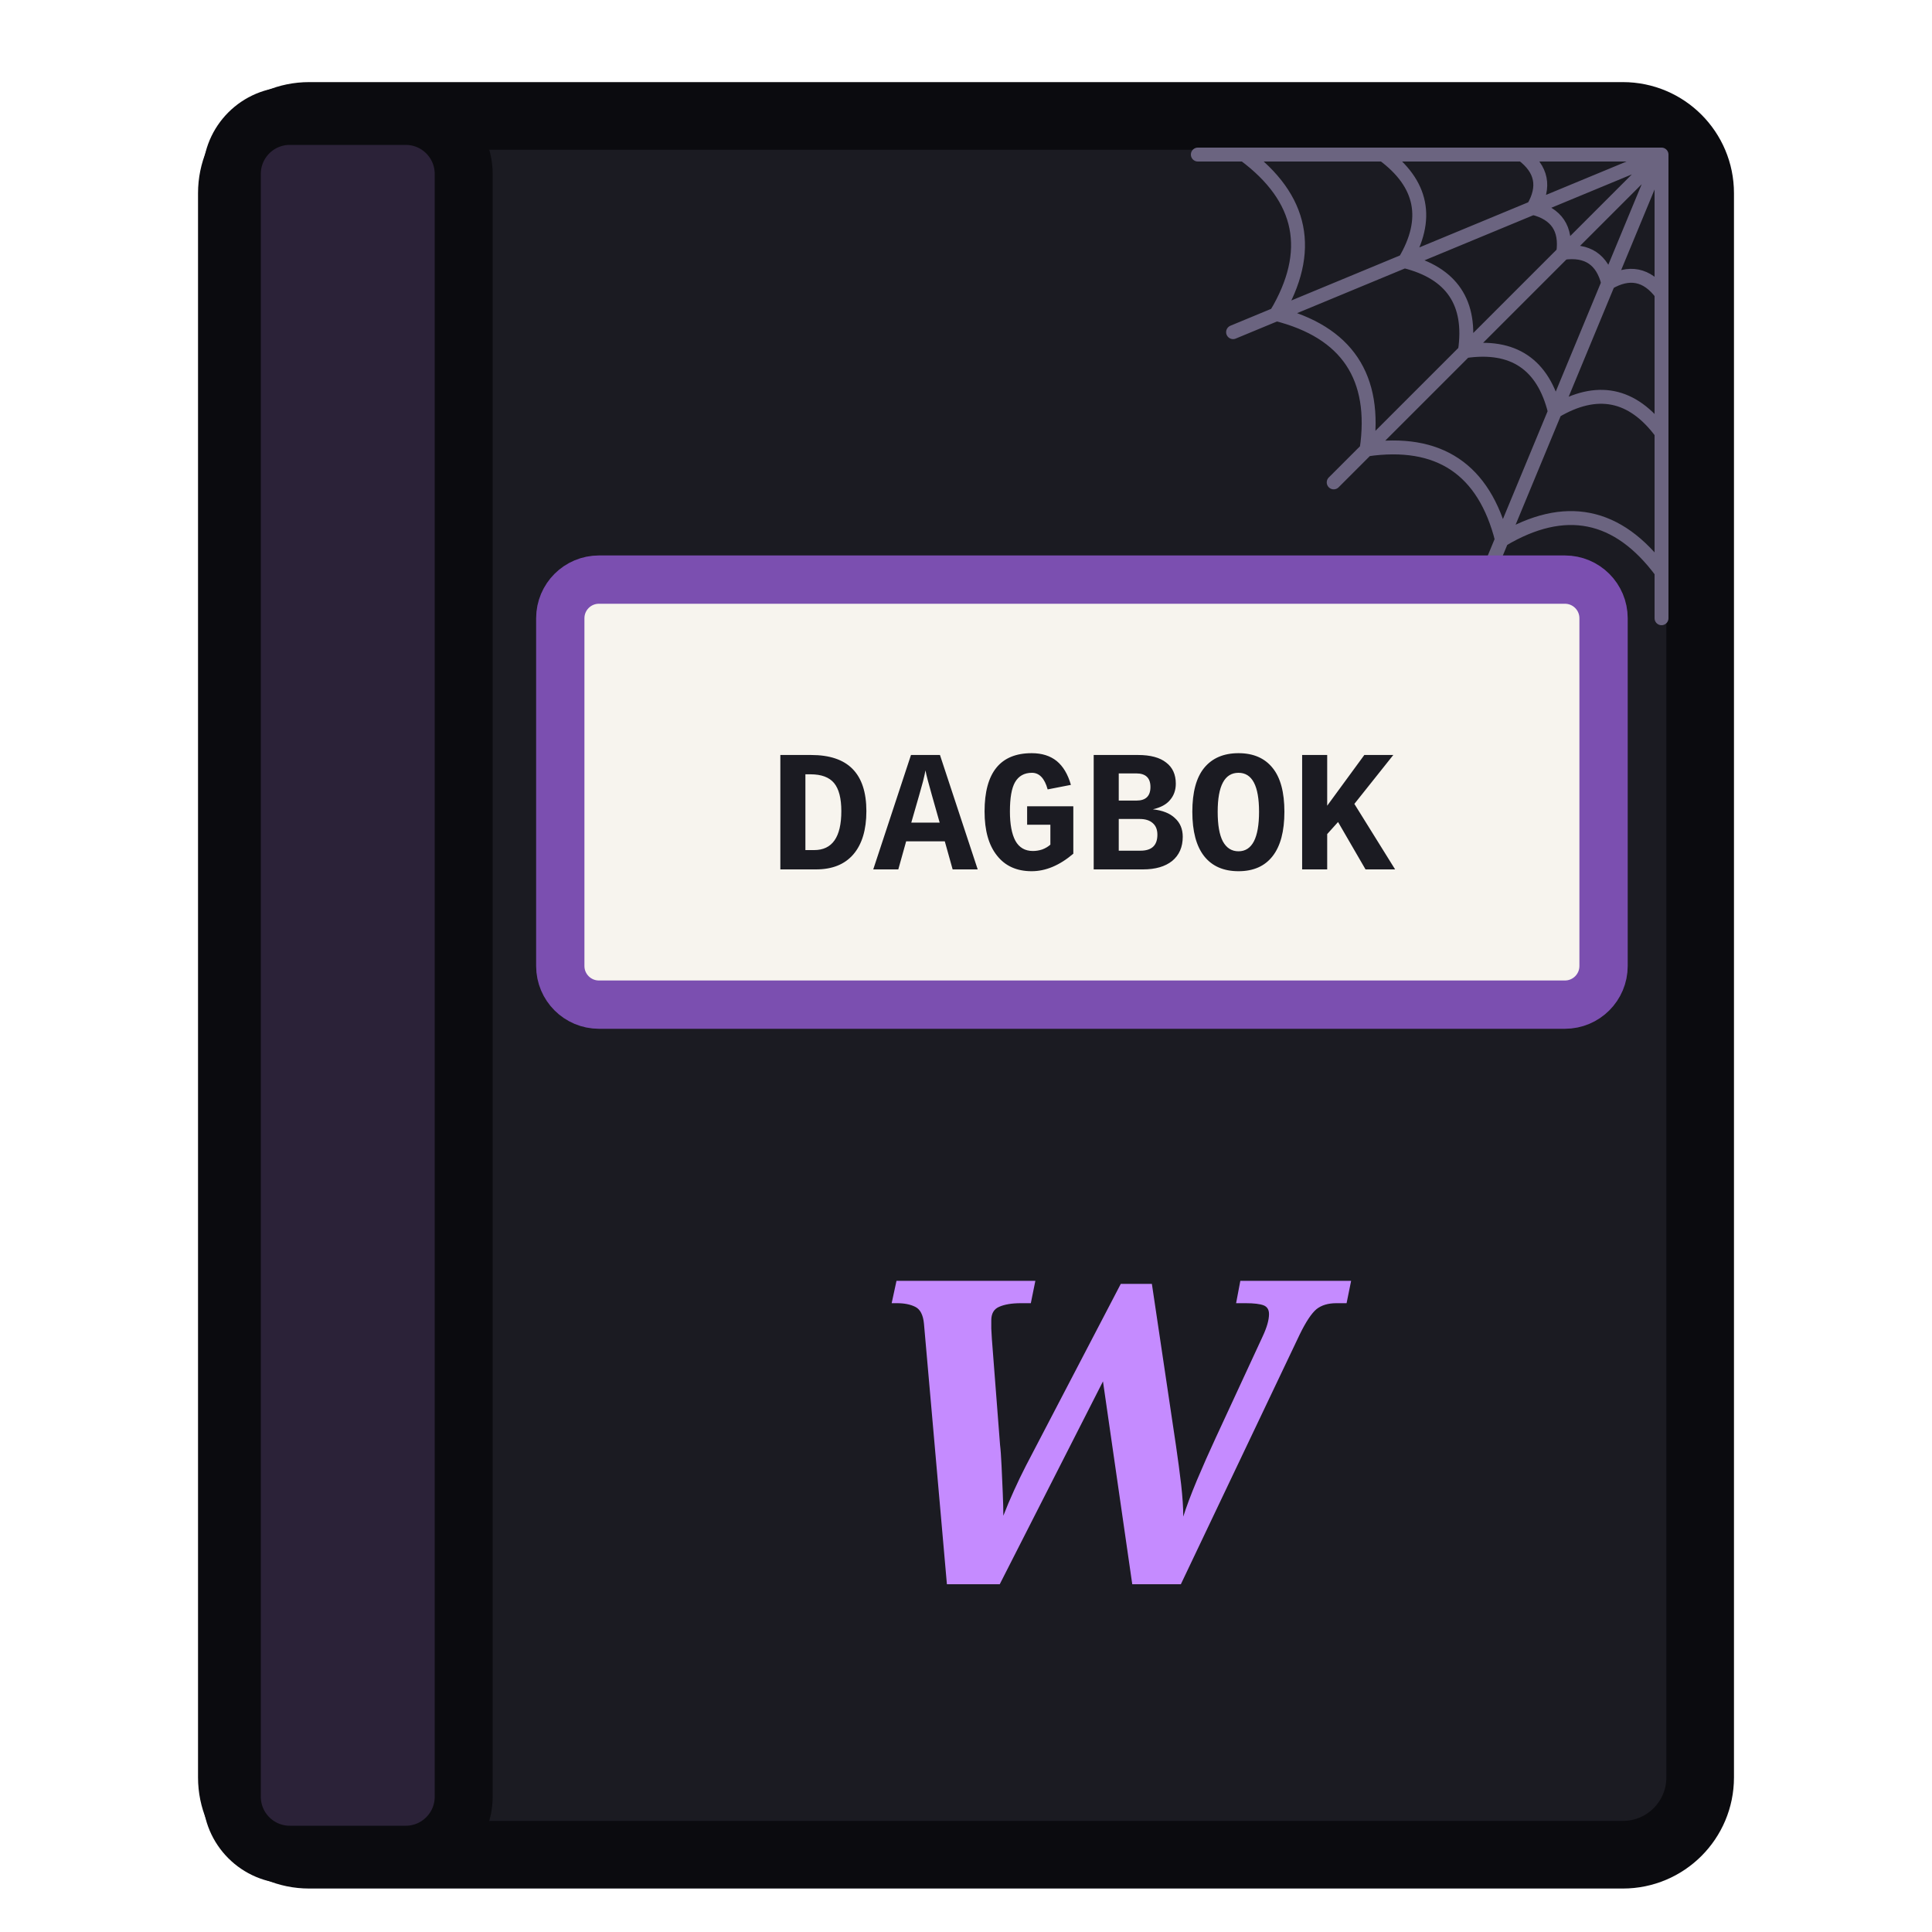
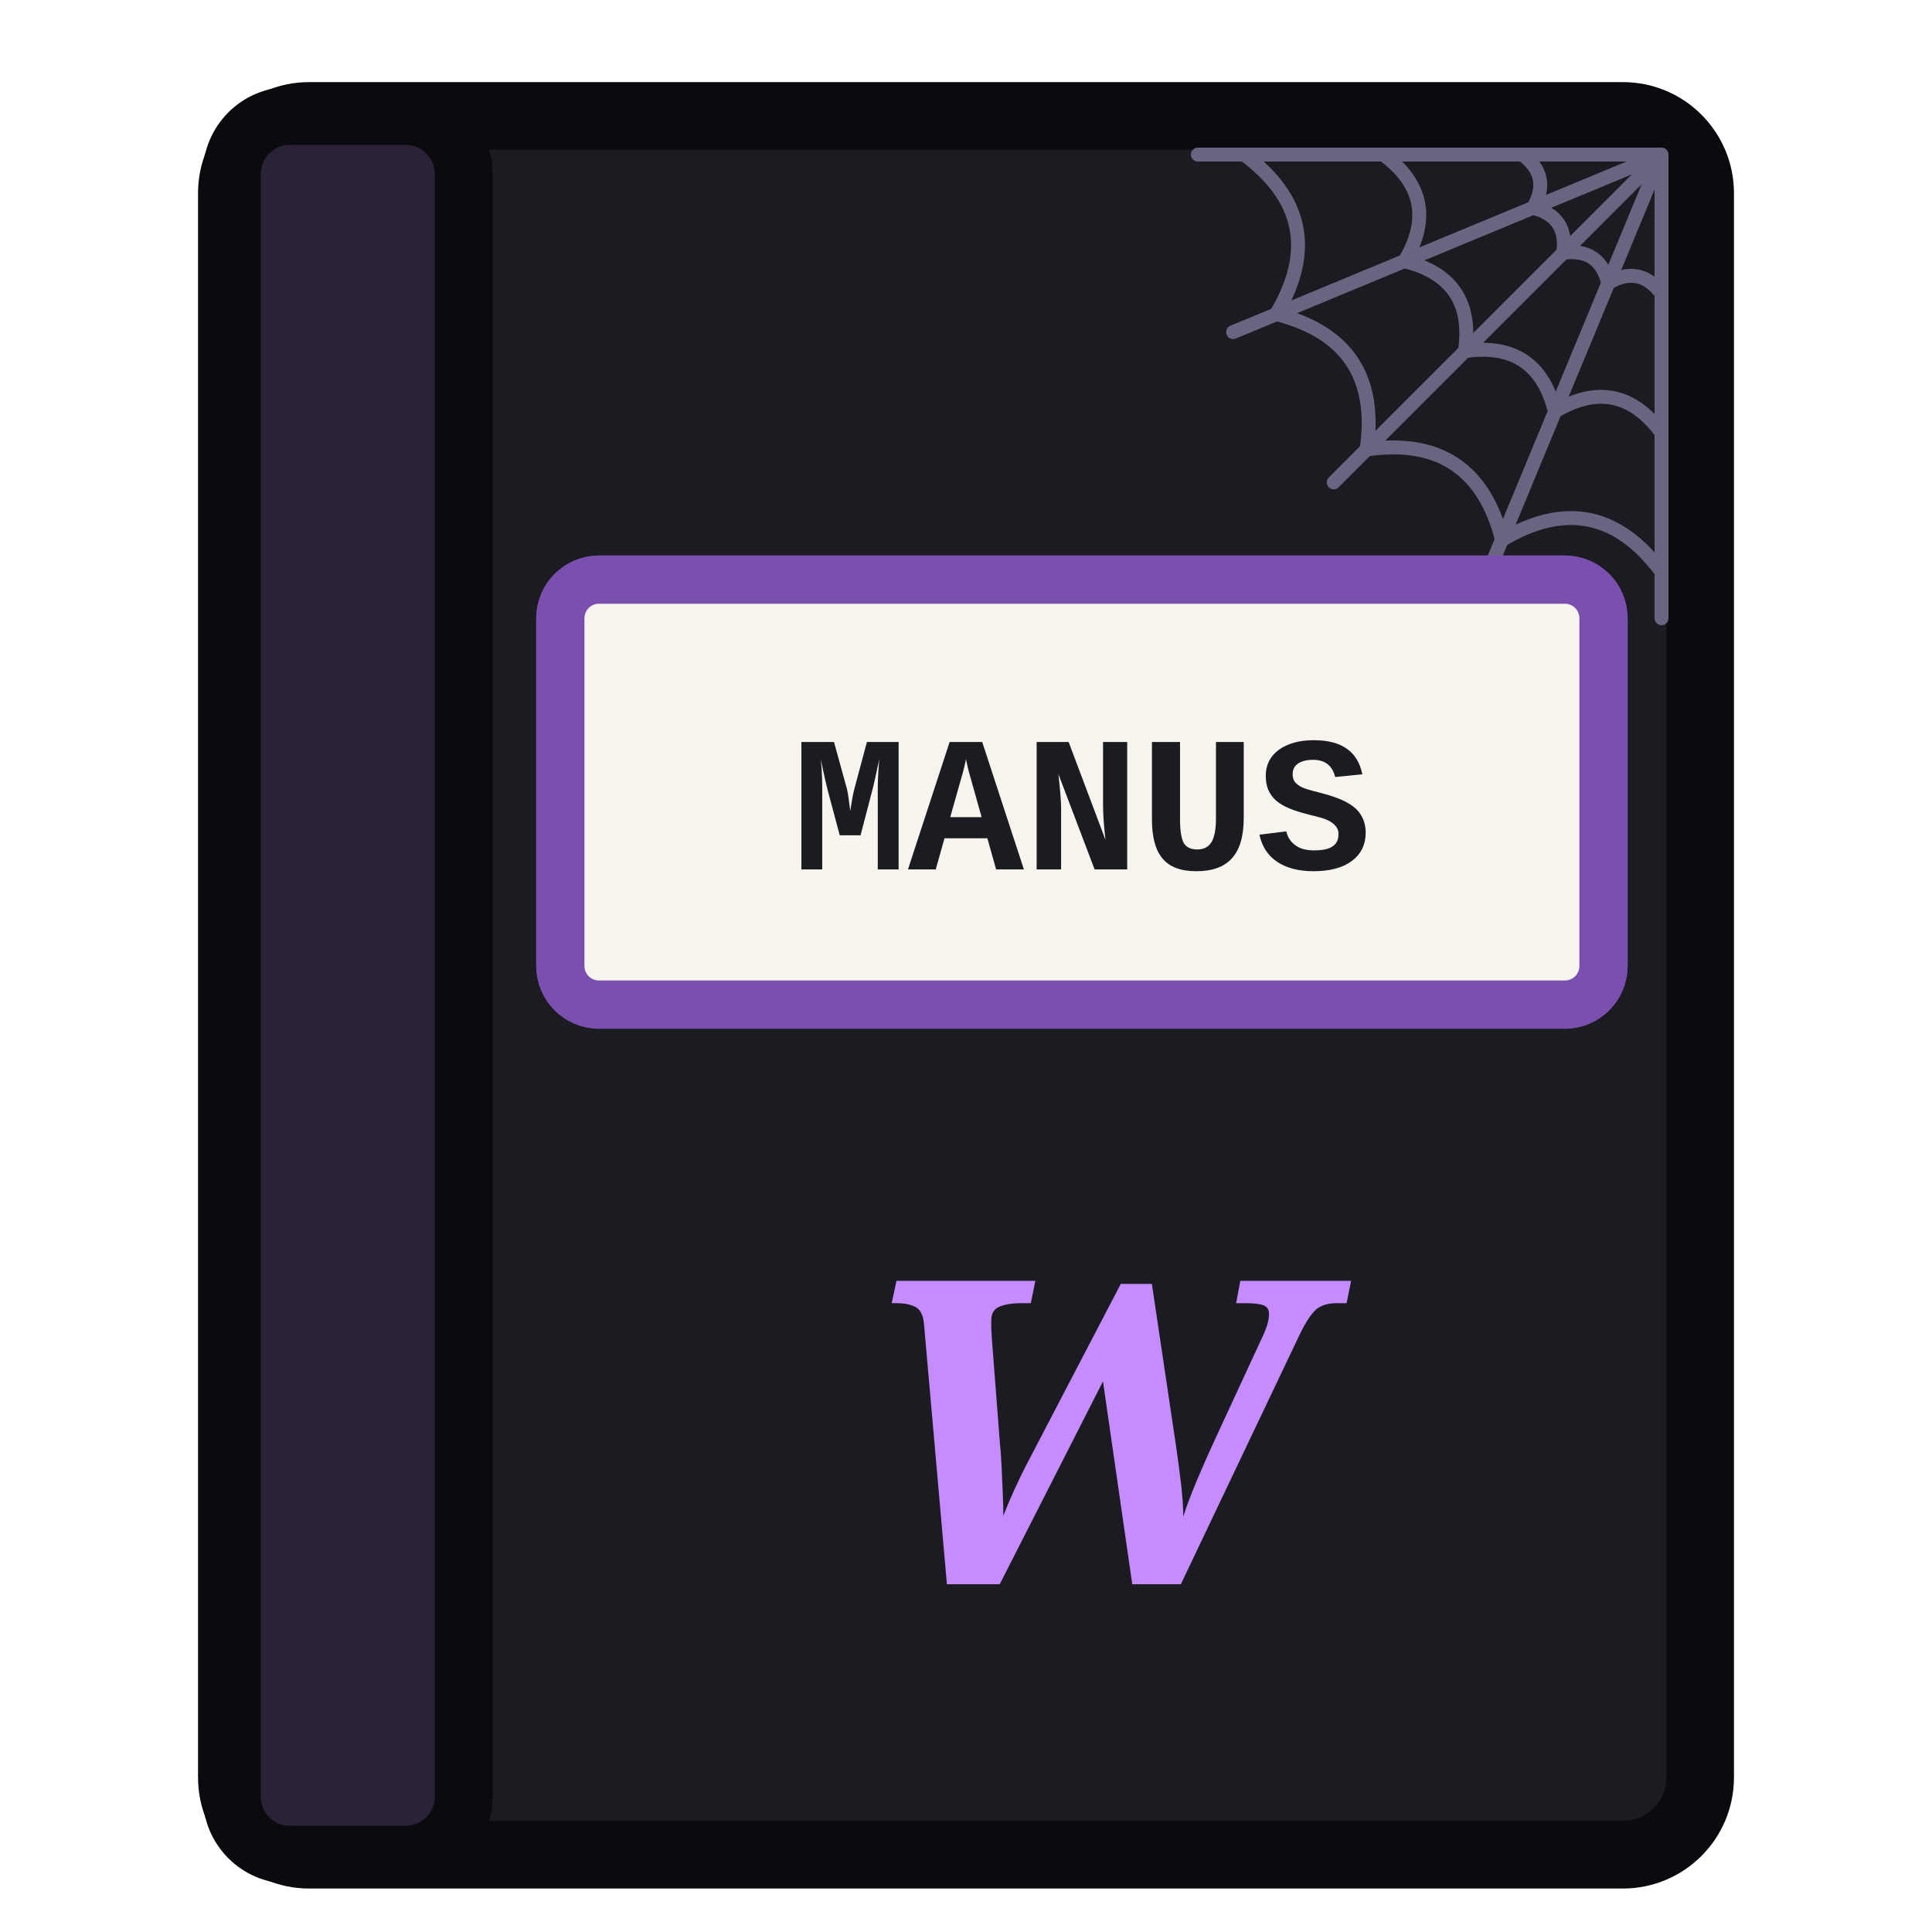
<svg xmlns="http://www.w3.org/2000/svg" viewBox="0 0 100 100" overflow="visible">
  <g class="base">
    <rect x="16" y="8" width="72" height="86" rx="3" fill="#f7f4ee" stroke="#1b1b22" stroke-width="3" />
    <path d="M24 26 H80 M24 38 H80 M24 50 H80 M24 62 H80 M24 74 H80" stroke="#c9c2d6" stroke-width="2" />
  </g>
  <g class="lid">
    <rect x="12" y="6" width="76" height="90" rx="4" fill="#1b1b22" stroke="#0b0b0f" stroke-width="3.5" />
    <g class="front">
      <rect x="12" y="6" width="12" height="90" rx="3" fill="#2b2238" stroke="#0b0b0f" stroke-width="3" />
      <path d="M0 0 L100.0 0.0 M0 0 L92.4 38.3 M0 0 L70.7 70.7 M0 0 L38.3 92.4 M0 0 L0.0 100.0 M30.0 0.0 Q23.7 4.7 27.7 11.5 Q20.1 13.4 21.2 21.2 Q13.4 20.1 11.5 27.7 Q4.7 23.7 0.0 30.0 M60.0 0.0 Q47.3 9.4 55.4 23.0 Q40.1 26.8 42.4 42.4 Q26.8 40.1 23.0 55.4 Q9.4 47.3 0.0 60.0 M90.0 0.0 Q71.0 14.1 83.1 34.4 Q60.2 40.2 63.6 63.6 Q40.2 60.2 34.4 83.1 Q14.1 71.0 0.0 90.0" fill="none" stroke="#6b6480" stroke-width="3" stroke-linecap="round" transform="translate(86 8) scale(-.24 .24)" />
      <rect x="29" y="30" width="54" height="22" rx="2" fill="#f7f4ee" stroke="#7b4fb0" stroke-width="2.5" />
-       <text x="56" y="45" text-anchor="middle" font-family="Courier New, monospace" font-weight="700" font-size="9" fill="#1b1b22">DAGBOK</text>
+       <text x="56" y="45" text-anchor="middle" font-family="Courier New, monospace" font-weight="700" font-size="10" fill="#1b1b22">MANUS</text>
      <text x="56" y="82" text-anchor="middle" font-family="Georgia, serif" font-style="italic" font-weight="700" font-size="22" fill="#c58bff">W</text>
    </g>
    <rect class="inside" x="16" y="10" width="68" height="82" rx="2" fill="#ece6f4" opacity="0" />
  </g>
</svg>
